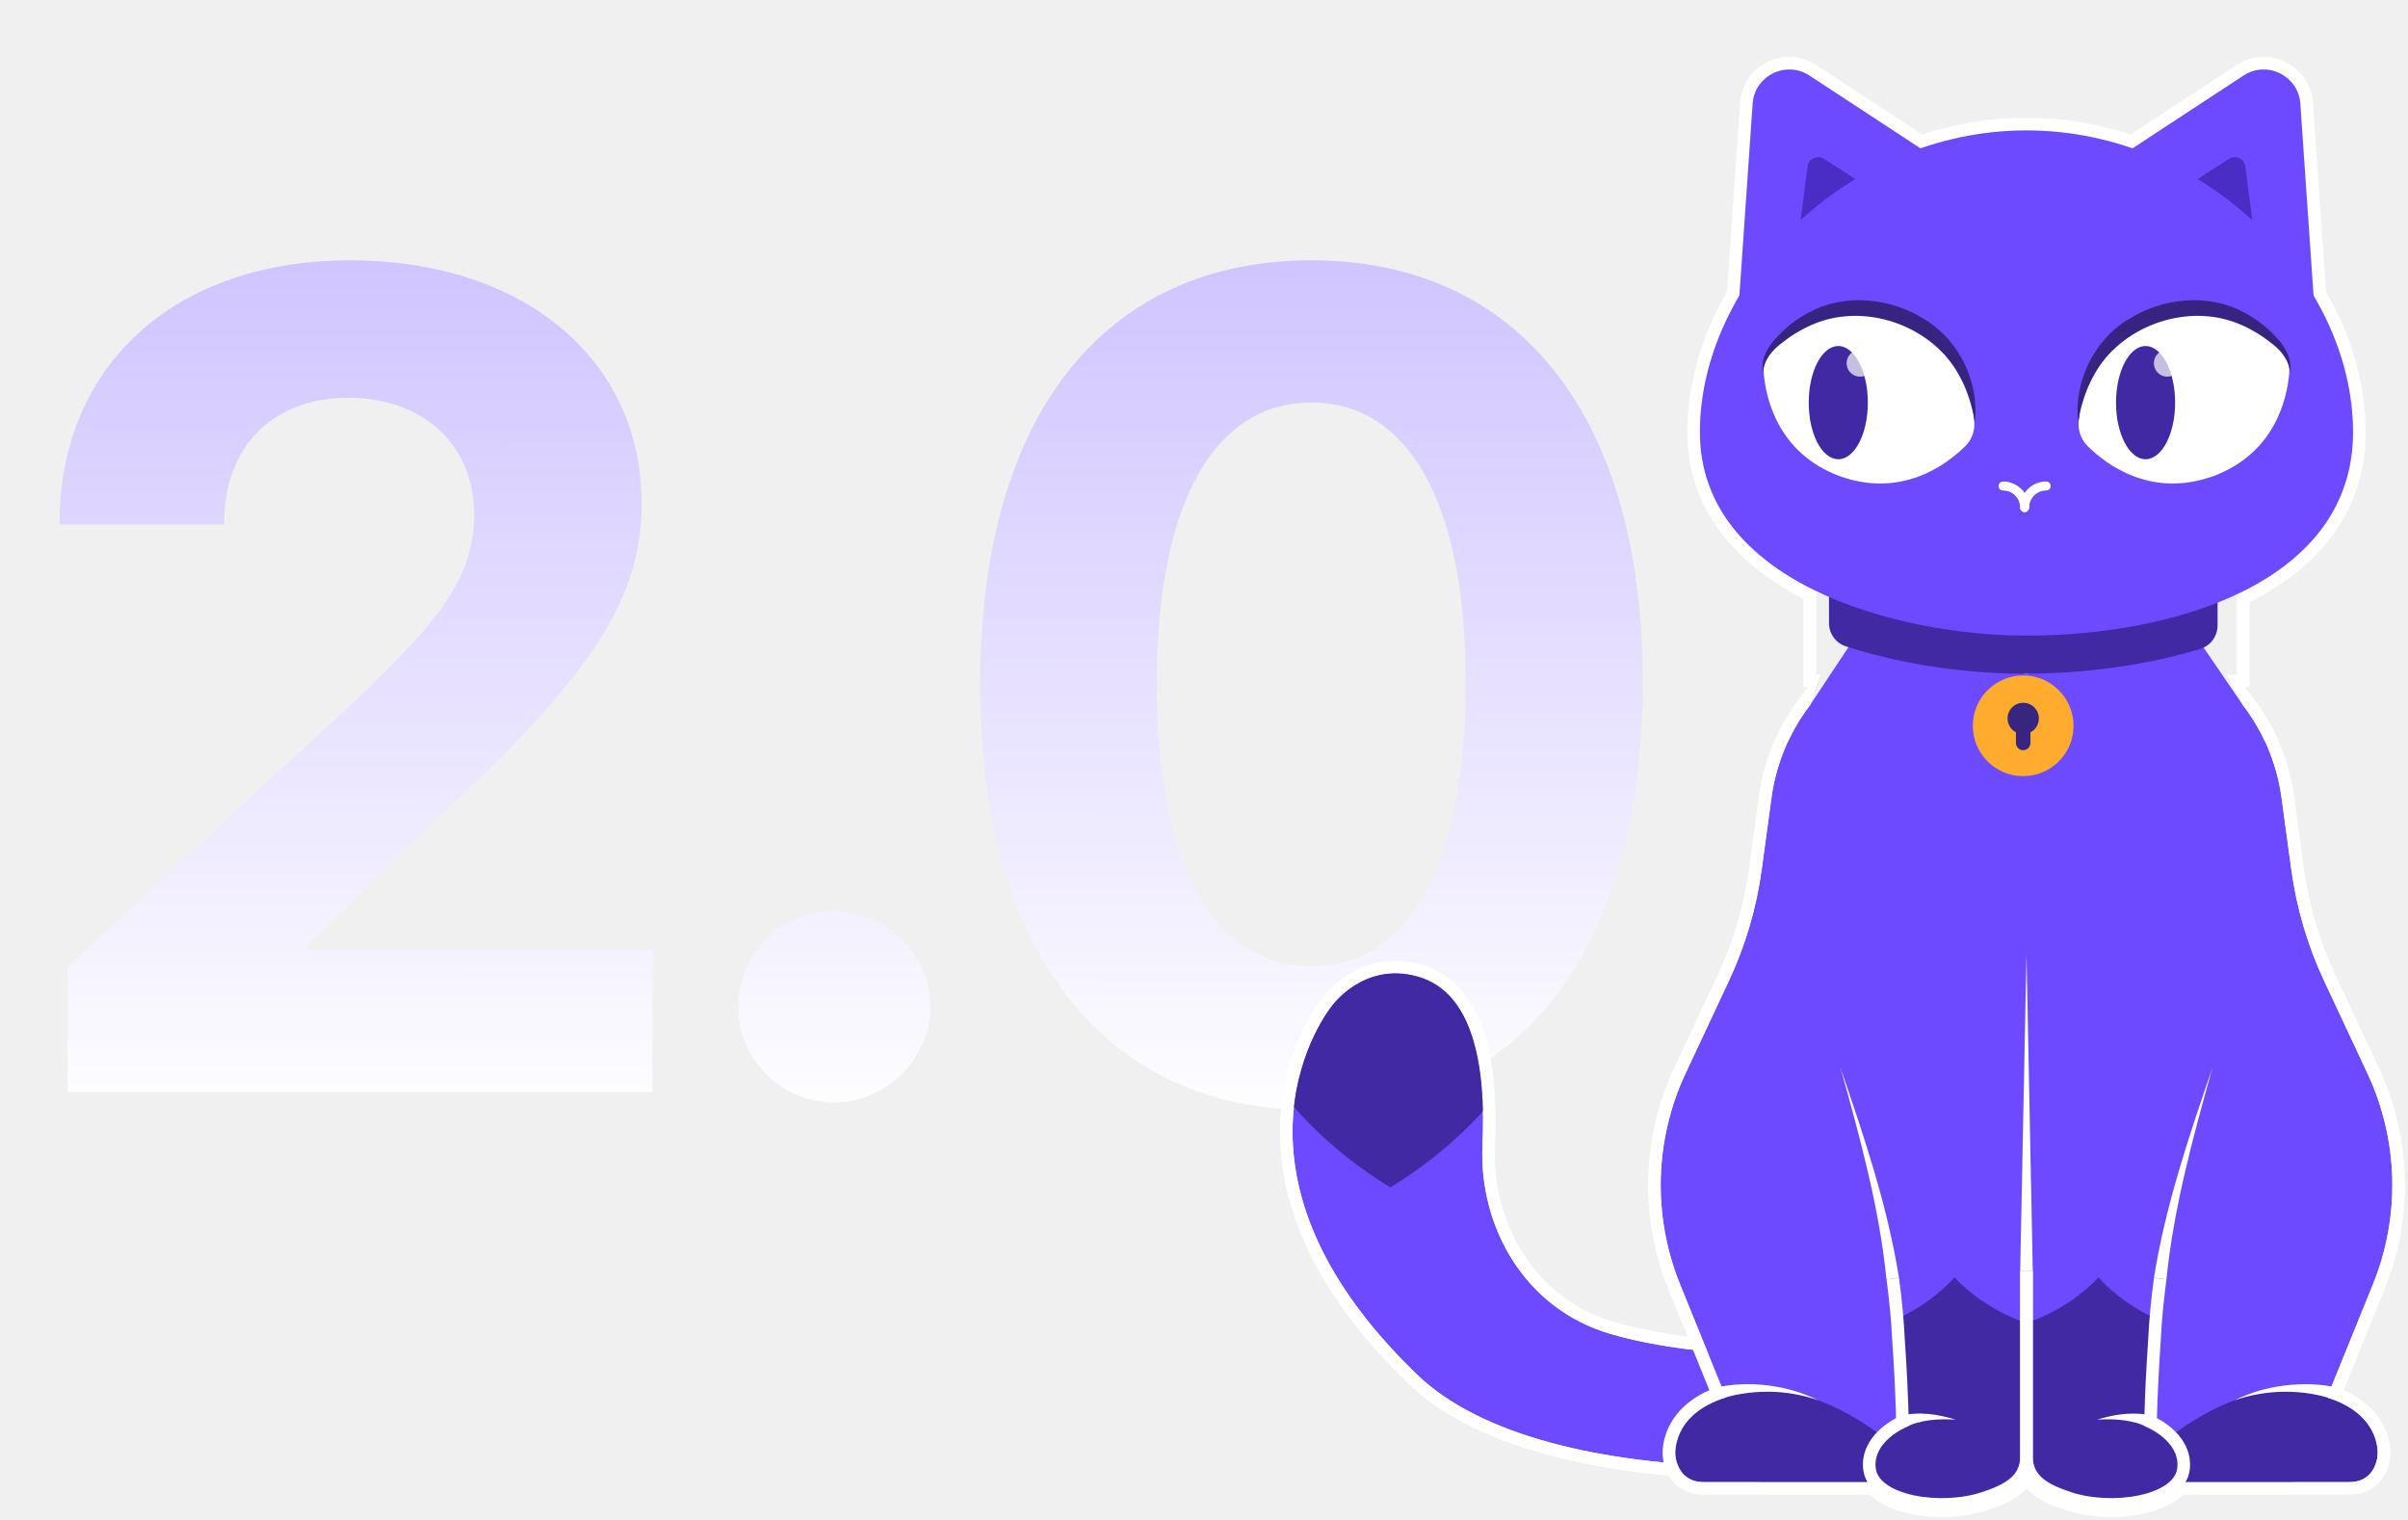
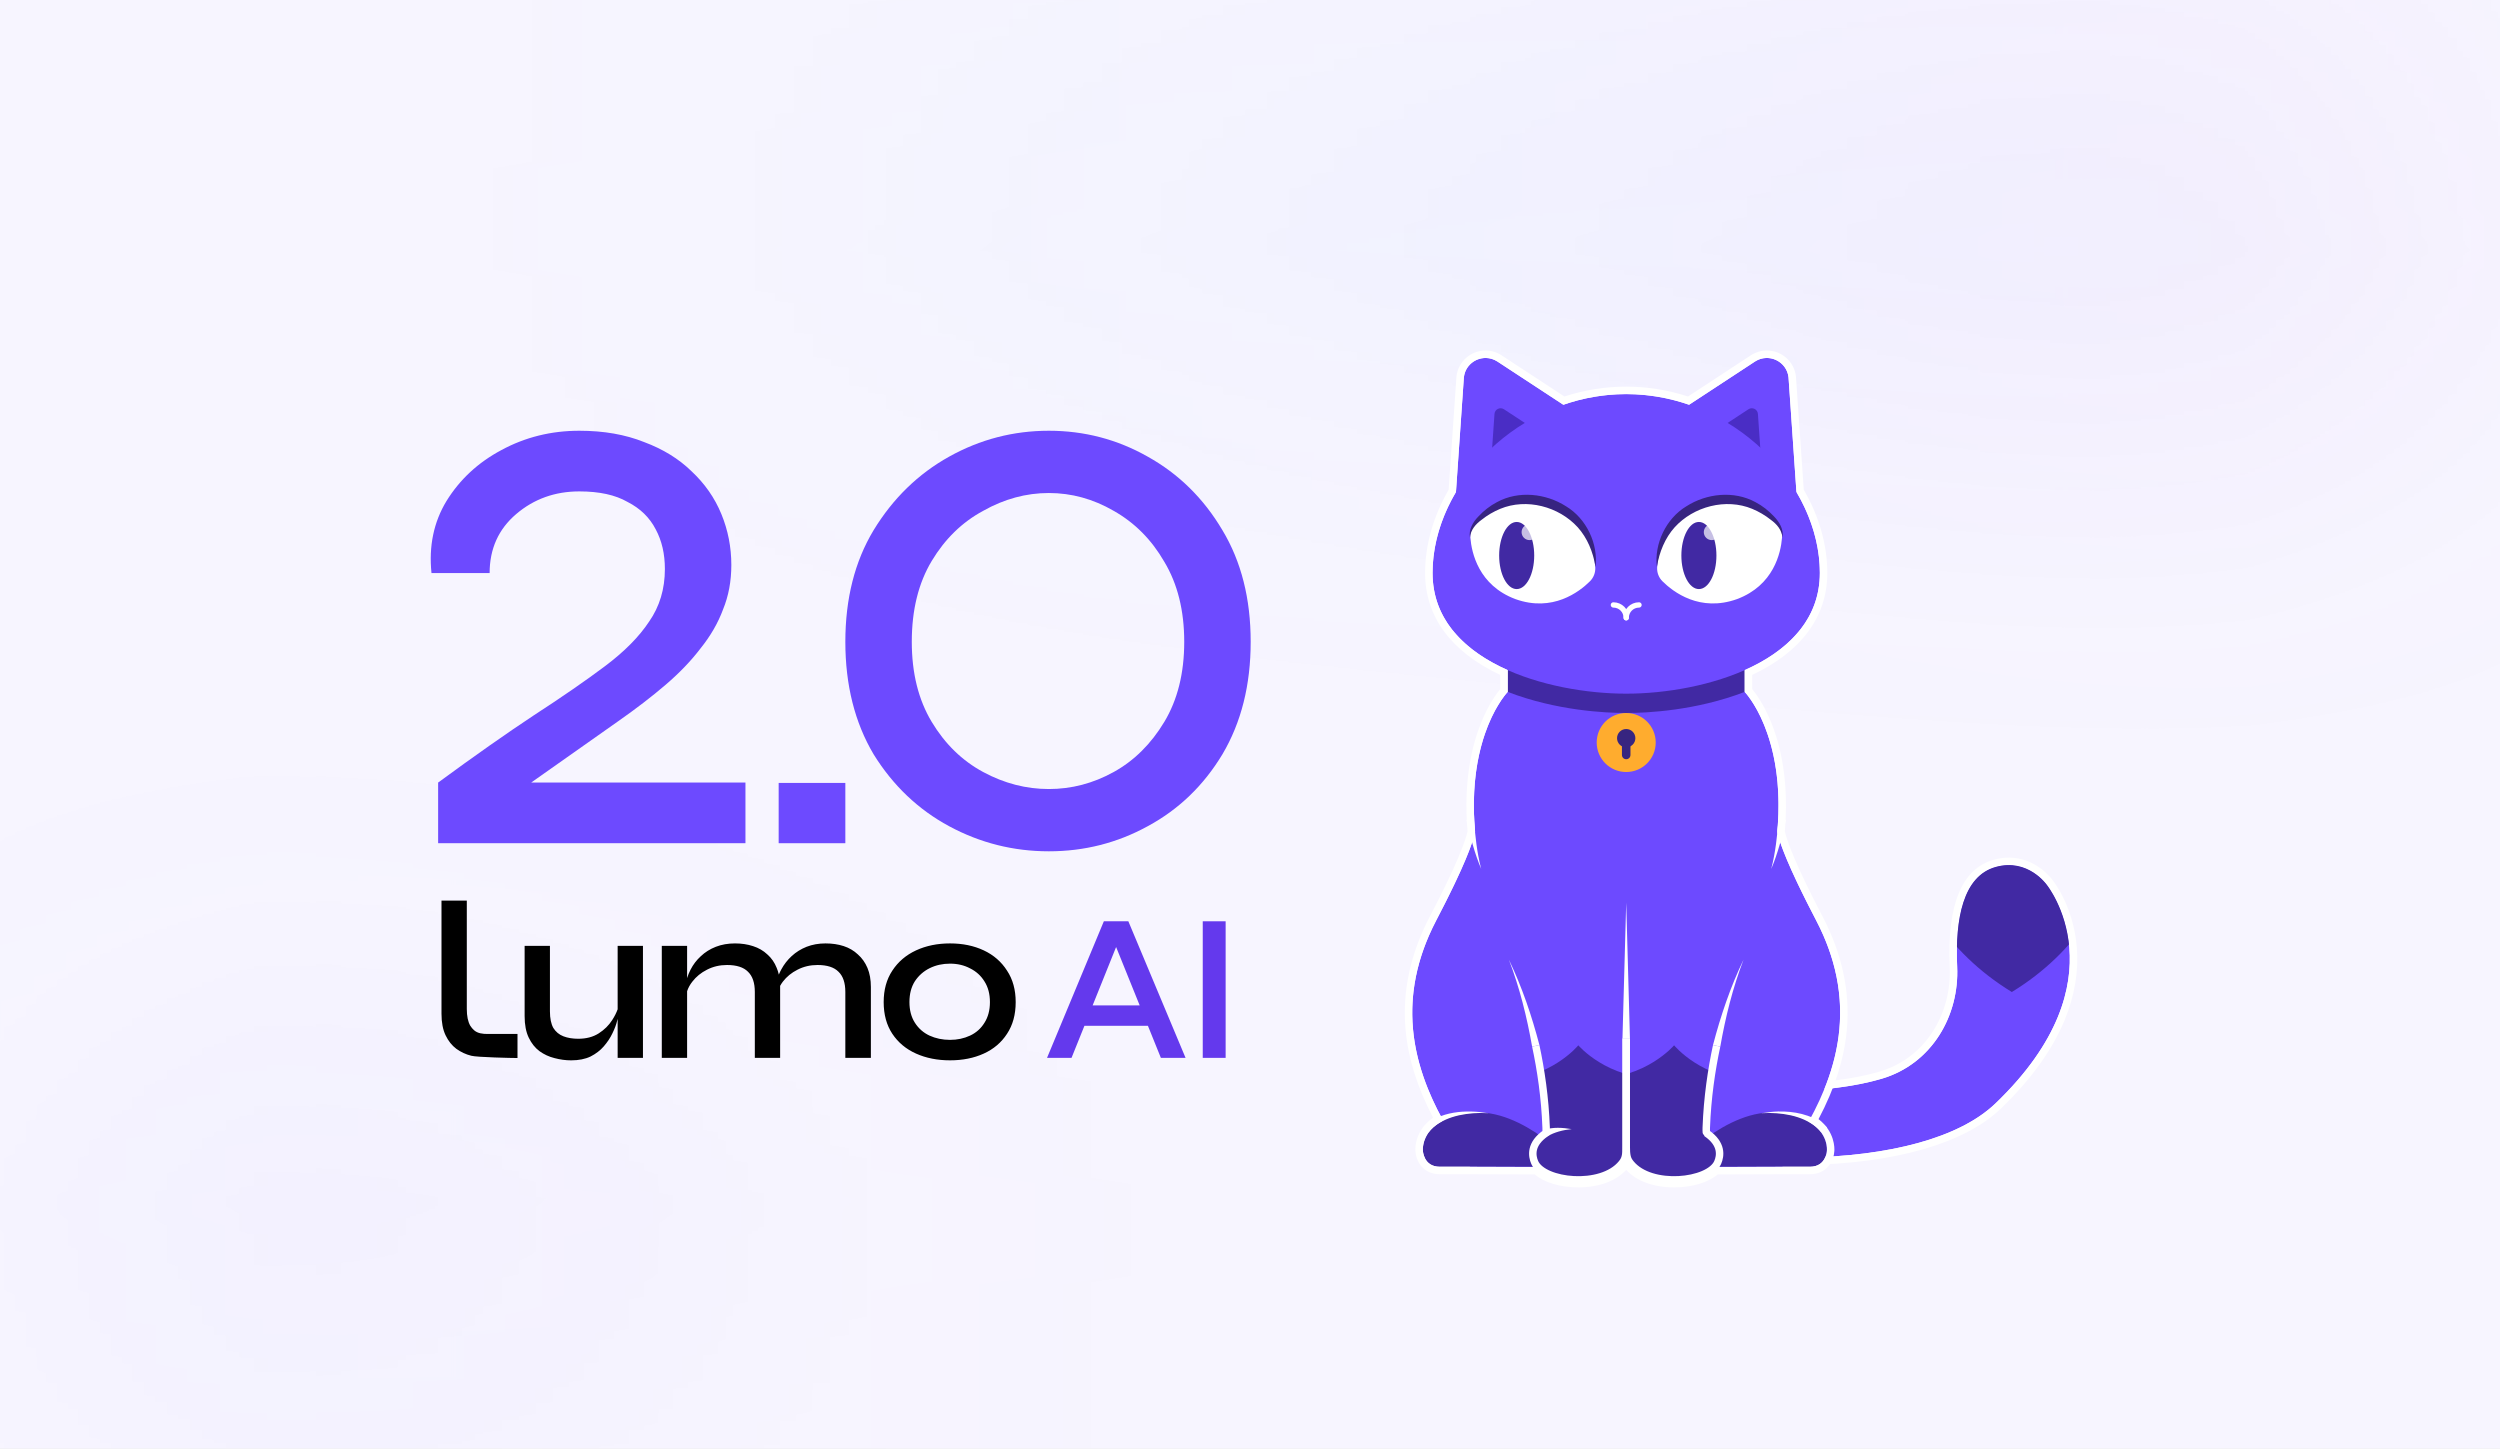
- <svg xmlns="http://www.w3.org/2000/svg" width="344" height="217" viewBox="0 0 344 217" fill="none">
-   <path d="M9.648 156V138.144L51.37 99.512C62.016 89.268 67.739 82.858 67.739 73.529C67.739 63.227 60.07 56.817 49.768 56.817C39.066 56.817 31.969 63.685 32.026 74.902H8.504C8.446 51.895 25.33 37.187 49.94 37.187C75.064 37.187 91.662 51.552 91.662 71.869C91.662 85.204 85.194 96.193 61.1 118.17L43.987 134.939V135.74H93.207V156H9.648ZM119.196 157.488C111.642 157.488 105.404 151.364 105.461 143.752C105.404 136.255 111.642 130.131 119.196 130.131C126.522 130.131 132.875 136.255 132.932 143.752C132.875 151.364 126.522 157.488 119.196 157.488ZM187.352 158.575C157.82 158.518 139.906 136.026 140.021 97.509C140.078 59.106 157.934 37.187 187.352 37.187C216.712 37.187 234.74 59.164 234.682 97.509C234.625 136.141 216.826 158.575 187.352 158.575ZM187.352 138.029C200.744 138.029 209.443 124.522 209.386 97.509C209.386 70.896 200.687 57.504 187.352 57.504C173.959 57.504 165.317 70.896 165.26 97.509C165.203 124.522 173.902 138.029 187.352 138.029Z" fill="url(#paint0_linear_394_624)" />
-   <path d="M292.418 209.517C292.418 209.517 269.623 209.846 248.755 209.517C228.411 209.194 211.349 204.919 202.518 196.432C171.601 166.733 190.193 143.804 190.193 143.804C190.193 143.804 194.699 137.305 202.518 139.499C210.337 141.693 212.31 151.911 211.786 163.563C211.257 175.215 217.776 186.923 230.014 190.529C243.715 194.567 262.513 193.53 262.513 193.53L293.908 198.395L292.418 209.512V209.517Z" fill="#6D4AFF" />
-   <path d="M199.338 139.052C200.325 139.052 201.388 139.186 202.518 139.504C210.337 141.698 212.31 151.916 211.786 163.568C211.262 175.22 217.776 186.928 230.014 190.534C239.056 193.201 250.317 193.653 256.929 193.653C260.34 193.653 262.513 193.535 262.513 193.535L293.908 198.4L292.418 209.517C292.418 209.517 282.287 209.666 269.351 209.666C262.883 209.666 255.711 209.63 248.755 209.517C228.411 209.194 211.349 204.919 202.518 196.432C171.601 166.733 190.193 143.804 190.193 143.804C190.193 143.804 193.492 139.047 199.338 139.047M199.338 137.254C192.921 137.254 189.207 142.099 188.755 142.725C188.252 143.362 183.756 149.306 182.965 158.836C182.487 164.606 183.469 170.503 185.883 176.365C188.858 183.594 194.036 190.781 201.27 197.732C210.029 206.147 226.885 210.971 248.724 211.32C254.889 211.418 261.83 211.469 269.346 211.469C282.149 211.469 292.336 211.326 292.439 211.32L293.99 211.3L294.196 209.764L295.686 198.646L295.917 196.9L294.175 196.627L262.78 191.762L262.596 191.731L262.405 191.742C262.405 191.742 260.232 191.86 256.919 191.86C250.913 191.86 239.503 191.464 230.512 188.813C225.128 187.226 220.669 183.866 217.617 179.104C214.761 174.639 213.322 169.152 213.574 163.655C214.252 148.644 210.692 139.936 202.996 137.778C201.768 137.434 200.535 137.259 199.333 137.259L199.338 137.254Z" fill="white" />
-   <mask id="mask0_394_624" style="mask-type:luminance" maskUnits="userSpaceOnUse" x="184" y="139" width="110" height="71">
-     <path d="M292.42 209.517C292.42 209.517 269.625 209.846 248.757 209.517C228.413 209.194 211.351 204.919 202.52 196.432C171.603 166.733 190.195 143.804 190.195 143.804C190.195 143.804 194.701 137.305 202.52 139.499C210.339 141.693 212.312 151.911 211.788 163.563C211.259 175.215 217.778 186.923 230.016 190.529C243.717 194.567 262.515 193.53 262.515 193.53L293.91 198.395L292.42 209.512V209.517Z" fill="white" />
-   </mask>
-   <g mask="url(#mask0_394_624)">
-     <path d="M227.83 113.067C208.956 113.067 198.619 100.645 198.619 100.645C198.619 100.645 188.282 113.067 169.407 113.067C169.407 113.067 166.263 149.851 198.619 169.625C230.98 149.851 227.83 113.067 227.83 113.067Z" fill="#4129A3" />
+ <svg xmlns="http://www.w3.org/2000/svg" width="592" height="343" viewBox="0 0 592 343" fill="none">
+   <g clip-path="url(#clip0_1881_28831)">
+     <rect width="592" height="343" fill="#F7F5FF" />
+     <g opacity="0.3" filter="url(#filter0_f_1881_28831)">
+       <rect x="-229.224" y="271.886" width="579.897" height="176" rx="88" transform="rotate(8.75649 -229.224 271.886)" fill="url(#paint0_linear_1881_28831)" />
+       <rect x="-229.224" y="271.886" width="579.897" height="176" rx="88" transform="rotate(8.75649 -229.224 271.886)" fill="url(#paint1_linear_1881_28831)" />
+     </g>
+     <g opacity="0.3" filter="url(#filter1_f_1881_28831)">
+       <rect x="136.942" y="-170.554" width="579.897" height="176" rx="88" transform="rotate(4.55722 136.942 -170.554)" fill="url(#paint2_linear_1881_28831)" />
+       <rect x="136.942" y="-170.554" width="579.897" height="176" rx="88" transform="rotate(4.55722 136.942 -170.554)" fill="url(#paint3_linear_1881_28831)" />
+     </g>
+     <path d="M130.224 239.483C130.224 241.151 130.494 242.465 131.034 243.423C131.61 244.346 132.402 245.002 133.41 245.393C134.417 245.783 135.587 245.978 136.918 245.979C138.826 245.979 140.446 245.553 141.778 244.701C143.11 243.849 144.172 242.802 144.963 241.56C145.532 240.682 145.962 239.828 146.259 239V223.989H152.252V250.504H146.259V241.258C146.225 241.388 146.189 241.525 146.151 241.666C145.935 242.589 145.557 243.601 145.017 244.701C144.513 245.766 143.829 246.795 142.965 247.789C142.138 248.747 141.094 249.546 139.834 250.185C138.575 250.788 137.044 251.09 135.245 251.09C133.949 251.09 132.635 250.913 131.303 250.558C130.008 250.238 128.82 249.688 127.74 248.907C126.696 248.126 125.851 247.061 125.203 245.712C124.555 244.363 124.231 242.66 124.231 240.602V223.989H130.224V239.483ZM224.965 223.4C227.953 223.4 230.617 223.951 232.957 225.051C235.296 226.151 237.132 227.749 238.463 229.843C239.831 231.901 240.515 234.386 240.515 237.297C240.515 240.243 239.831 242.745 238.463 244.804C237.132 246.862 235.296 248.425 232.957 249.489C230.617 250.554 227.953 251.087 224.965 251.087C221.978 251.087 219.296 250.554 216.92 249.489C214.545 248.425 212.673 246.862 211.305 244.804C209.938 242.745 209.254 240.243 209.254 237.297C209.254 234.386 209.938 231.901 211.305 229.843C212.673 227.749 214.545 226.151 216.92 225.051C219.296 223.951 221.978 223.4 224.965 223.4ZM110.539 238.933C110.539 240.601 110.808 241.915 111.348 242.873C111.61 243.292 111.916 243.656 112.266 243.965C113.112 244.711 114.306 244.843 115.441 244.843H122.543V250.539C121.248 250.539 112.951 250.362 111.619 250.007C110.323 249.687 109.135 249.137 108.055 248.356C107.011 247.576 106.165 246.511 105.517 245.162C104.869 243.813 104.545 242.109 104.545 240.051V213.269H110.539V238.933ZM195.479 223.4C197.062 223.4 198.503 223.614 199.798 224.04C201.094 224.466 202.21 225.123 203.146 226.01C204.118 226.862 204.874 227.926 205.414 229.204C205.954 230.482 206.224 231.991 206.224 233.729V250.501H200.176V234.901C200.176 232.737 199.637 231.139 198.557 230.109C197.514 229.045 195.857 228.512 193.589 228.512C191.862 228.512 190.278 228.885 188.838 229.63C187.435 230.34 186.283 231.281 185.383 232.452C185.136 232.778 184.917 233.113 184.729 233.459C184.73 233.548 184.735 233.639 184.735 233.729V250.501H178.742V234.901C178.742 232.737 178.202 231.139 177.123 230.109C176.079 229.045 174.422 228.512 172.155 228.512C170.427 228.512 168.843 228.885 167.404 229.63C166 230.34 164.848 231.281 163.948 232.452C163.387 233.159 162.974 233.915 162.707 234.719V250.501H156.713V223.986H162.707V231.621C162.912 230.936 163.181 230.272 163.516 229.63C164.128 228.423 164.938 227.358 165.946 226.436C166.954 225.477 168.142 224.732 169.509 224.199C170.877 223.667 172.389 223.4 174.044 223.4C175.592 223.4 177.014 223.614 178.31 224.04C179.642 224.466 180.775 225.123 181.711 226.01C182.683 226.862 183.421 227.926 183.925 229.204C184.134 229.697 184.3 230.225 184.428 230.787C184.594 230.378 184.786 229.974 185.005 229.577C185.653 228.37 186.481 227.305 187.489 226.382C188.496 225.459 189.666 224.732 190.998 224.199C192.365 223.667 193.859 223.4 195.479 223.4ZM224.965 228.192C223.202 228.192 221.6 228.548 220.161 229.258C218.721 229.968 217.551 230.997 216.651 232.346C215.787 233.694 215.355 235.345 215.355 237.297C215.355 239.213 215.787 240.847 216.651 242.195C217.515 243.544 218.667 244.555 220.106 245.229C221.582 245.904 223.202 246.241 224.965 246.241C226.693 246.241 228.278 245.904 229.717 245.229C231.157 244.555 232.291 243.544 233.119 242.195C233.982 240.847 234.415 239.213 234.415 237.297C234.415 235.38 233.983 233.747 233.119 232.398C232.291 231.05 231.157 230.02 229.717 229.311C228.313 228.565 226.729 228.192 224.965 228.192Z" fill="black" />
+     <path d="M255.069 242.916V238.075H273.421V242.916H255.069ZM247.937 250.503L261.392 218.161H267.192L280.742 250.503H274.894L263.104 221.305H265.481L253.738 250.503H247.937Z" fill="#6439ED" />
+     <path d="M284.81 218.161H290.23V250.503H284.81V218.161Z" fill="#6439ED" />
+     <path d="M146.431 170.756L120.074 189.333L118.698 185.311H176.524V199.675H103.749V185.311C112.272 179.055 119.812 173.756 126.368 169.415C133.056 165.074 138.694 161.18 143.284 157.732C147.873 154.285 151.348 150.774 153.708 147.199C156.2 143.624 157.445 139.474 157.445 134.75C157.445 131.175 156.724 128.047 155.282 125.365C153.839 122.556 151.61 120.386 148.594 118.854C145.709 117.194 141.907 116.364 137.186 116.364C131.417 116.364 126.434 118.151 122.238 121.727C118.042 125.302 115.944 129.962 115.944 135.707H102.176C101.52 129.323 102.7 123.642 105.716 118.662C108.863 113.555 113.19 109.533 118.698 106.596C124.336 103.532 130.499 102 137.186 102C142.956 102 148.07 102.894 152.528 104.681C156.986 106.341 160.723 108.639 163.739 111.576C166.886 114.513 169.247 117.896 170.82 121.727C172.394 125.557 173.18 129.579 173.18 133.792C173.18 137.623 172.525 141.134 171.214 144.326C170.033 147.518 168.263 150.582 165.903 153.519C163.674 156.455 160.92 159.328 157.642 162.137C154.364 164.946 150.627 167.819 146.431 170.756Z" fill="#6D4AFF" />
+     <path d="M200.177 185.396V199.673H184.388V185.396H200.177Z" fill="#6D4AFF" />
+     <path d="M248.366 201.59C239.974 201.59 232.106 199.611 224.763 195.653C217.42 191.695 211.454 186.013 206.865 178.608C202.406 171.075 200.177 162.201 200.177 151.987C200.177 141.772 202.406 132.962 206.865 125.557C211.454 118.024 217.42 112.214 224.763 108.129C232.106 104.043 239.974 102 248.366 102C256.758 102 264.56 104.043 271.772 108.129C279.115 112.214 285.016 118.024 289.474 125.557C293.932 132.962 296.162 141.772 296.162 151.987C296.162 162.201 293.932 171.075 289.474 178.608C285.016 186.013 279.115 191.695 271.772 195.653C264.56 199.611 256.758 201.59 248.366 201.59ZM248.366 186.843C253.742 186.843 258.856 185.503 263.708 182.821C268.56 180.14 272.559 176.182 275.706 170.947C278.853 165.712 280.426 159.392 280.426 151.987C280.426 144.581 278.853 138.261 275.706 133.026C272.69 127.791 268.691 123.769 263.708 120.96C258.856 118.151 253.742 116.747 248.366 116.747C242.99 116.747 237.81 118.151 232.828 120.96C227.845 123.642 223.78 127.6 220.633 132.835C217.486 138.07 215.912 144.454 215.912 151.987C215.912 159.392 217.486 165.712 220.633 170.947C223.78 176.182 227.845 180.14 232.828 182.821C237.81 185.503 242.99 186.843 248.366 186.843Z" fill="#6D4AFF" />
+     <path d="M401.875 166.337H367.048V276.366H401.875V166.337Z" fill="#6D4AFF" />
+     <path d="M384.207 274.119C384.207 274.119 406.611 274.442 427.122 274.119C447.118 273.801 463.888 269.599 472.568 261.258C502.956 232.066 484.682 209.531 484.682 209.531C484.682 209.531 480.253 203.143 472.568 205.299C464.882 207.455 462.943 217.499 463.459 228.951C463.979 240.403 457.571 251.911 445.543 255.456C432.076 259.425 413.6 258.405 413.6 258.405L382.742 263.187L384.207 274.114V274.119Z" fill="#6D4AFF" />
+     <path d="M475.693 204.854C481.44 204.854 484.682 209.53 484.682 209.53C484.682 209.53 502.956 232.061 472.568 261.257C463.883 269.599 447.118 273.8 427.122 274.118C420.285 274.225 413.236 274.265 406.879 274.265C394.164 274.265 384.207 274.118 384.207 274.118L382.742 263.191L413.6 258.409C413.6 258.409 415.736 258.526 419.089 258.526C425.587 258.526 436.656 258.081 445.543 255.461C457.571 251.916 463.974 240.408 463.459 228.956C462.943 217.503 464.882 207.46 472.568 205.304C473.679 204.991 474.719 204.859 475.693 204.859M475.693 203.087C474.512 203.087 473.3 203.259 472.093 203.597C464.529 205.723 461.03 214.277 461.696 229.031C461.939 234.434 460.53 239.827 457.722 244.215C454.728 248.896 450.345 252.199 445.048 253.759C436.211 256.364 424.996 256.753 419.094 256.753C415.837 256.753 413.721 256.637 413.701 256.637L413.514 256.627L413.332 256.657L382.475 261.439L380.763 261.707L380.995 263.424L382.459 274.351L382.661 275.861L384.186 275.881C384.287 275.881 394.301 276.027 406.884 276.027C414.276 276.027 421.093 275.977 427.153 275.881C448.623 275.542 465.185 270.796 473.795 262.525C480.905 255.693 485.994 248.629 488.918 241.524C491.291 235.762 492.256 229.966 491.786 224.295C491.009 214.928 486.59 209.086 486.095 208.46C485.651 207.849 482 203.087 475.693 203.082V203.087Z" fill="white" />
+     <mask id="mask0_1881_28831" style="mask-type:luminance" maskUnits="userSpaceOnUse" x="382" y="204" width="109" height="71">
+       <path d="M384.207 274.119C384.207 274.119 406.611 274.442 427.122 274.119C447.118 273.801 463.888 269.599 472.568 261.258C502.956 232.066 484.682 209.531 484.682 209.531C484.682 209.531 480.253 203.143 472.568 205.299C464.882 207.455 462.943 217.499 463.459 228.951C463.979 240.403 457.571 251.911 445.543 255.456C432.076 259.425 413.6 258.405 413.6 258.405L382.742 263.187L384.207 274.114V274.119Z" fill="white" />
+     </mask>
+     <g mask="url(#mask0_1881_28831)">
+       <path d="M447.689 179.319C466.241 179.319 476.4 167.109 476.4 167.109C476.4 167.109 486.56 179.319 505.112 179.319C505.112 179.319 508.202 215.474 476.4 234.909C444.594 215.474 447.689 179.319 447.689 179.319Z" fill="#4129A3" />
+     </g>
+     <path d="M349.421 195.438C349.421 195.438 350.637 197.816 340.134 217.883C329.046 239.065 335.979 256.759 345.038 270.892L348.123 276.29L372.163 276.371L371.507 221.634L349.421 195.443V195.438Z" fill="#6D4AFF" />
+     <path d="M420.75 195.438C420.75 195.438 419.533 197.816 430.036 217.883C441.125 239.065 434.192 256.759 425.133 270.892L422.048 276.29L398.007 276.371L398.663 221.634L420.75 195.443V195.438Z" fill="#6D4AFF" />
+     <path d="M373.229 276.29C373.229 276.29 360.625 262.156 348.365 263.519C336.105 264.883 336.938 272.462 336.938 272.462C336.938 272.462 337.069 276.29 340.937 276.29C345.77 276.29 373.224 276.29 373.224 276.29H373.229Z" fill="#4129A3" />
+     <path d="M357.025 163.843C357.025 163.843 338.827 182.592 357.293 227.229C357.293 227.229 365.311 244.61 366.124 267.04C366.124 267.04 366.16 268.262 366.059 268.327C362.302 270.892 362.746 273.725 363.423 275.28C365.468 279.956 379.213 281.461 384.03 275.543C384.853 274.533 385.085 273.781 385.085 271.226V166.337L357.025 163.838V163.843Z" fill="#6D4AFF" />
+     <path d="M413.145 163.843C413.145 163.843 431.344 182.592 412.878 227.229C412.878 227.229 404.859 244.61 404.046 267.04C404.046 267.04 404.011 268.262 404.112 268.327C407.869 270.892 407.424 273.725 406.748 275.28C404.702 279.956 390.958 281.461 386.14 275.543C385.317 274.533 385.085 273.781 385.085 271.226C385.085 269.524 385.085 166.337 385.085 166.337L413.145 163.838V163.843Z" fill="#6D4AFF" />
+     <mask id="mask1_1881_28831" style="mask-type:luminance" maskUnits="userSpaceOnUse" x="385" y="166" width="37" height="114">
+       <path d="M413.145 166.337C413.145 166.337 431.344 182.586 412.878 227.229C412.878 227.229 404.859 244.609 404.046 267.039C404.046 267.039 404.011 268.261 404.112 268.327C407.869 270.892 407.424 273.725 406.748 275.28C404.702 279.956 390.958 281.461 386.14 275.543C385.317 274.533 385.085 273.78 385.085 271.225C385.085 269.524 385.085 168.801 385.085 168.801L413.145 166.342V166.337Z" fill="white" />
+     </mask>
+     <g mask="url(#mask1_1881_28831)">
+       <path d="M377.435 255.39C389.655 255.507 396.426 247.528 396.426 247.528C396.426 247.528 403.041 255.633 415.261 255.749C415.261 255.749 417.069 279.583 395.997 292.186C375.173 279.184 377.435 255.39 377.435 255.39Z" fill="#4129A3" />
+     </g>
+     <path d="M412.878 227.229C410.318 233.879 408.596 240.832 407.364 247.841L405.637 247.472C407.459 240.534 409.762 233.692 412.878 227.229Z" fill="white" />
+     <path d="M422.921 194.165C422.002 198.103 421.012 202.037 419.427 205.758C420.442 201.89 420.841 197.881 421.174 193.912L422.921 194.165Z" fill="white" />
+     <path d="M396.315 276.29C396.315 276.29 408.919 262.156 421.179 263.519C433.439 264.883 432.606 272.462 432.606 272.462C432.606 272.462 432.475 276.29 428.607 276.29H396.32H396.315Z" fill="#4129A3" />
+     <mask id="mask2_1881_28831" style="mask-type:luminance" maskUnits="userSpaceOnUse" x="349" y="163" width="37" height="117">
+       <path d="M357.025 163.843C357.025 163.843 338.827 182.592 357.293 227.229C357.293 227.229 365.311 244.61 366.124 267.039C366.124 267.039 366.16 268.261 366.059 268.327C362.302 270.892 362.746 273.725 363.423 275.28C365.468 279.956 379.213 281.461 384.03 275.543C384.853 274.533 385.085 273.781 385.085 271.226V168.801L357.025 163.843Z" fill="white" />
+     </mask>
+     <g mask="url(#mask2_1881_28831)">
+       <path d="M392.735 255.39C380.515 255.507 373.744 247.528 373.744 247.528C373.744 247.528 367.129 255.633 354.909 255.749C354.909 255.749 353.102 279.583 374.173 292.186C394.997 279.184 392.735 255.39 392.735 255.39Z" fill="#4129A3" />
+     </g>
+     <path d="M363.67 247.654C364.887 253.35 365.867 259.939 366.124 267.034C366.124 267.034 366.16 268.256 366.059 268.321C362.302 270.886 362.746 273.719 363.423 275.274C365.468 279.95 379.213 281.455 384.03 275.537C384.853 274.527 385.085 273.775 385.085 271.22V245.896" stroke="white" stroke-width="1.767" stroke-miterlimit="10" />
+     <path d="M406.5 247.654C405.283 253.35 404.304 259.939 404.046 267.034C404.046 267.034 404.011 268.256 404.112 268.321C407.869 270.886 407.424 273.719 406.748 275.274C404.702 279.95 390.958 281.455 386.14 275.537C385.317 274.527 385.085 273.775 385.085 271.22C385.085 269.518 385.085 245.896 385.085 245.896" stroke="white" stroke-width="1.767" stroke-miterlimit="10" />
+     <path d="M357.293 227.229C360.413 233.692 362.716 240.534 364.534 247.472L362.807 247.841C361.575 240.832 359.853 233.879 357.293 227.229Z" fill="white" />
+     <path d="M384.201 245.897L385.085 213.731L385.969 245.897H384.201Z" fill="white" />
+     <path d="M336.872 267.024C340.922 263.035 347.189 262.732 352.501 263.61L350.501 263.55C346.133 263.626 341.215 264.63 338.271 268.104L336.872 267.024Z" fill="white" />
+     <path d="M365.64 267.55C367.765 266.853 370.007 267.014 372.169 267.373C371.133 267.479 370.108 267.656 369.119 267.943C368.215 268.216 367.235 268.565 366.483 269.1L365.64 267.545V267.55Z" fill="white" />
+     <path d="M431.268 268.105C428.324 264.631 423.411 263.626 419.038 263.55L417.038 263.611C418.23 263.434 419.851 263.222 421.038 263.202C424.8 263.111 428.773 263.868 431.808 266.236C432.121 266.494 432.369 266.696 432.662 267.024L431.263 268.105H431.268Z" fill="white" />
+     <path d="M349.001 193.912C349.33 197.876 349.729 201.89 350.749 205.758C349.163 202.042 348.173 198.103 347.254 194.165L349.001 193.912Z" fill="white" />
+     <path d="M385.085 182.814C388.945 182.814 392.074 179.685 392.074 175.825C392.074 171.966 388.945 168.837 385.085 168.837C381.225 168.837 378.097 171.966 378.097 175.825C378.097 179.685 381.225 182.814 385.085 182.814Z" fill="#FFAC2E" />
+     <path d="M385.085 176.971C386.284 176.971 387.256 175.999 387.256 174.8C387.256 173.601 386.284 172.629 385.085 172.629C383.886 172.629 382.914 173.601 382.914 174.8C382.914 175.999 383.886 176.971 385.085 176.971Z" fill="#372580" />
+     <path d="M385.085 178.779V175.376" stroke="#372580" stroke-width="2.02" stroke-miterlimit="10" stroke-linecap="round" />
+     <path d="M344.755 116.741L370.517 96.058L354.571 85.601C351.354 83.525 347.072 85.555 346.648 89.358L344.76 116.741H344.755Z" fill="#6D4AFF" />
+     <path d="M425.416 116.741L399.653 96.058L415.599 85.601C418.816 83.525 423.098 85.555 423.522 89.358L425.41 116.741H425.416Z" fill="#6D4AFF" />
+     <path d="M414.034 96.912L408.197 100.739L416.867 106.566L416.276 98.023C416.2 96.917 414.963 96.306 414.034 96.912Z" fill="#4A2DC5" />
+     <path d="M356.136 96.912L361.974 100.739L353.304 106.566L353.894 98.023C353.97 96.917 355.207 96.306 356.136 96.912Z" fill="#4A2DC5" />
+     <path d="M357.025 149.734V163.843C368.614 168.301 380.222 168.837 385.085 168.837C389.948 168.837 401.562 168.301 413.145 163.843V149.734H357.02H357.025Z" fill="#4129A3" />
+     <path d="M385.085 93.326C359.762 93.326 339.231 114.62 339.231 135.686C339.231 156.753 366.75 164.262 385.085 164.262C403.42 164.262 430.94 156.753 430.94 135.686C430.94 114.62 410.408 93.326 385.085 93.326Z" fill="#6D4AFF" />
+     <path d="M382.055 143.251C383.732 143.251 385.085 144.609 385.085 146.281" stroke="white" stroke-width="1.262" stroke-miterlimit="10" stroke-linecap="round" />
+     <path d="M388.115 143.251C386.438 143.251 385.085 144.609 385.085 146.281" stroke="white" stroke-width="1.262" stroke-miterlimit="10" stroke-linecap="round" />
+     <path d="M367.195 119.327C358.414 116.171 352.036 121.2 349.436 123.856C348.542 124.77 348.077 126.032 348.183 127.31C348.476 130.936 350.148 138.601 358.833 141.863C367.634 145.024 373.951 140.186 376.511 137.636C377.385 136.768 377.834 135.561 377.758 134.334C377.526 130.658 375.986 122.629 367.195 119.327Z" fill="white" />
+     <path d="M377.824 134.253C377.248 130.703 375.87 127.385 373.618 124.871C369.124 119.927 361.489 117.907 355.248 120.493C353.687 121.139 352.188 122.013 350.829 123.098C349.42 124.123 348.249 125.477 348.087 127.304C347.734 125.426 348.794 123.613 350.082 122.3C351.339 120.947 352.824 119.771 354.5 118.897C359.58 116.13 366.043 116.822 370.84 119.892C375.678 122.805 378.485 128.794 377.824 134.253Z" fill="#372480" />
+     <path d="M402.976 119.327C411.757 116.171 418.134 121.2 420.735 123.856C421.628 124.77 422.093 126.032 421.987 127.31C421.694 130.936 420.023 138.601 411.338 141.863C402.536 145.024 396.219 140.186 393.659 137.636C392.786 136.768 392.336 135.561 392.412 134.334C392.644 130.658 394.184 122.629 402.976 119.327Z" fill="white" />
+     <path d="M392.346 134.252C391.685 128.794 394.492 122.805 399.33 119.892C404.122 116.822 410.59 116.135 415.67 118.897C417.346 119.77 418.831 120.947 420.088 122.3C421.376 123.608 422.436 125.426 422.083 127.304C421.921 125.476 420.755 124.128 419.341 123.098C417.983 122.017 416.483 121.144 414.923 120.493C408.681 117.907 401.047 119.927 396.553 124.87C394.3 127.385 392.922 130.703 392.346 134.252Z" fill="#372480" />
+     <path d="M402.299 139.494C404.591 139.494 406.449 135.936 406.449 131.547C406.449 127.157 404.591 123.599 402.299 123.599C400.006 123.599 398.148 127.157 398.148 131.547C398.148 135.936 400.006 139.494 402.299 139.494Z" fill="#4129A3" />
+     <path opacity="0.7" d="M405.349 127.9C406.392 127.9 407.237 127.055 407.237 126.012C407.237 124.969 406.392 124.123 405.349 124.123C404.306 124.123 403.46 124.969 403.46 126.012C403.46 127.055 404.306 127.9 405.349 127.9Z" fill="white" />
+     <path d="M359.151 139.494C361.443 139.494 363.301 135.936 363.301 131.547C363.301 127.157 361.443 123.599 359.151 123.599C356.858 123.599 355 127.157 355 131.547C355 135.936 356.858 139.494 359.151 139.494Z" fill="#4129A3" />
+     <path opacity="0.7" d="M362.201 127.9C363.244 127.9 364.089 127.055 364.089 126.012C364.089 124.969 363.244 124.123 362.201 124.123C361.158 124.123 360.312 124.969 360.312 126.012C360.312 127.055 361.158 127.9 362.201 127.9Z" fill="white" />
+     <path d="M418.382 84.767C420.871 84.767 423.209 86.595 423.522 89.352L425.395 116.514C428.93 122.487 430.935 129.097 430.935 135.681C430.935 146.871 423.169 154.238 413.145 158.682V163.838C413.145 163.838 422.956 173.947 420.861 196.993C421.346 199.31 423.229 204.88 430.031 217.877C439.776 236.495 435.6 252.411 428.304 265.585C433.061 268.297 432.606 272.457 432.606 272.457C432.606 272.457 432.475 276.285 428.607 276.285H422.048L406.031 276.341C404.283 278.244 400.405 279.406 396.416 279.406C392.427 279.406 388.352 278.254 386.14 275.538C385.317 274.528 385.085 273.775 385.085 271.22C385.085 273.77 384.853 274.528 384.03 275.538C381.818 278.254 377.733 279.406 373.754 279.406C369.775 279.406 365.887 278.244 364.14 276.341L348.123 276.285H340.937C337.064 276.285 336.938 272.457 336.938 272.457C336.938 272.457 336.458 268.019 341.72 265.328C334.509 252.204 330.455 236.374 340.134 217.877C346.941 204.88 348.82 199.305 349.304 196.993C347.209 173.947 357.02 163.838 357.02 163.838V158.682C346.992 154.233 339.231 146.871 339.231 135.681C339.231 129.092 341.235 122.487 344.77 116.514L346.643 89.352C346.951 86.59 349.294 84.767 351.784 84.767C352.723 84.767 353.687 85.03 354.571 85.595L370.194 95.841C374.865 94.225 379.869 93.321 385.08 93.321C390.291 93.321 395.3 94.225 399.966 95.841L415.589 85.595C416.473 85.025 417.432 84.767 418.377 84.767M418.382 83C417.064 83 415.766 83.384 414.64 84.111L399.724 93.892C394.962 92.342 390.044 91.554 385.085 91.554C380.127 91.554 375.208 92.342 370.447 93.892L355.54 84.121C354.404 83.384 353.107 83 351.789 83C348.254 83 345.285 85.646 344.891 89.155V89.191L344.886 89.231L343.038 115.978C339.392 122.275 337.463 129.082 337.463 135.681C337.463 146.013 343.609 154.339 355.253 159.818V163.176C354.369 164.252 352.465 166.847 350.738 171.109C348.683 176.184 346.461 184.768 347.522 196.876C347.017 199.053 345.169 204.456 338.569 217.059C333.969 225.85 332.035 234.839 332.833 243.771C333.439 250.573 335.58 257.425 339.367 264.676C335.019 267.706 335.12 271.877 335.171 272.558C335.267 274.78 336.867 278.052 340.937 278.052H348.123L363.428 278.103C365.634 280.012 369.487 281.173 373.754 281.173C378.597 281.173 382.692 279.663 385.085 277.022C387.479 279.668 391.574 281.173 396.416 281.173C400.683 281.173 404.536 280.012 406.742 278.103L422.053 278.052H428.607C432.677 278.052 434.277 274.785 434.373 272.558C434.419 271.902 434.515 268.009 430.627 265.009C434.495 257.693 436.686 250.785 437.322 243.938C438.155 234.95 436.232 225.906 431.601 217.059C425.007 204.456 423.153 199.058 422.648 196.876C423.239 190.115 423.133 180.248 419.432 171.109C417.705 166.847 415.801 164.252 414.918 163.176V159.818C426.562 154.339 432.707 146.013 432.707 135.681C432.707 129.082 430.783 122.275 427.132 115.978L425.284 89.231V89.191L425.279 89.155C424.885 85.646 421.921 83 418.382 83Z" fill="white" />
  </g>
-   <path d="M251.466 211.727L239.994 183.456C236.054 173.746 236.336 162.834 240.78 153.345L246.981 140.101C249.339 135.066 250.922 129.697 251.667 124.185L253.064 113.905C253.711 109.127 255.602 104.601 258.541 100.779L264.11 92.379L289.499 96.253V211.722H251.471L251.466 211.727Z" fill="#6D4AFF" />
-   <path d="M255.394 106.013C255.394 106.013 249.26 116.041 262.946 152.579C264.647 158.687 270.375 173.833 271.228 191.567C271.454 194.809 271.69 199.181 271.782 203.111C267.904 205.022 266.676 207.791 267.112 210.093C267.97 214.608 277.29 216.011 283.357 214.023C286.815 212.892 289.496 211.464 289.496 208.068C289.496 206.337 289.496 194.613 289.496 181.564V105.453L255.394 106.013Z" fill="#6D4AFF" />
-   <path d="M327.525 211.727L338.997 183.456C342.937 173.746 342.654 162.834 338.211 153.345L332.01 140.101C329.652 135.066 328.069 129.697 327.324 124.185L325.927 113.905C325.28 109.127 323.389 104.601 320.45 100.779L314.717 92.379L289.492 96.253V211.722H327.52L327.525 211.727Z" fill="#6D4AFF" />
-   <path d="M323.604 106.013C323.604 106.013 329.738 116.041 316.052 152.579C314.352 158.687 308.624 173.833 307.771 191.567C307.545 194.809 307.308 199.181 307.216 203.111C311.095 205.022 312.322 207.791 311.886 210.093C311.028 214.608 301.709 216.011 295.641 214.023C292.184 212.892 289.502 211.464 289.502 208.068C289.502 206.337 289.502 194.613 289.502 181.564V105.453L323.604 106.013Z" fill="#6D4AFF" />
-   <path d="M276.255 211.727C276.255 211.727 263.432 197.348 250.958 198.735C238.485 200.122 239.332 207.833 239.332 207.833C239.332 207.833 239.466 211.727 243.401 211.727C248.318 211.727 276.25 211.727 276.25 211.727H276.255Z" fill="#4129A3" />
-   <path d="M302.734 211.727C302.734 211.727 315.557 197.348 328.031 198.735C340.505 200.122 339.657 207.833 339.657 207.833C339.657 207.833 339.524 211.727 335.588 211.727H302.74H302.734Z" fill="#4129A3" />
-   <mask id="mask1_394_624" style="mask-type:luminance" maskUnits="userSpaceOnUse" x="254" y="105" width="36" height="110">
-     <path d="M255.394 106.013C255.394 106.013 249.26 116.041 262.946 152.579C264.647 158.687 270.375 173.833 271.228 191.567C271.454 194.809 271.69 199.181 271.782 203.111C267.904 205.022 266.676 207.791 267.112 210.093C267.97 214.608 277.29 216.011 283.357 214.023C286.815 212.892 289.496 211.464 289.496 208.068C289.496 206.337 289.496 194.613 289.496 181.564V105.453L255.394 106.013Z" fill="white" />
-   </mask>
-   <g mask="url(#mask1_394_624)">
-     <path d="M298.534 190.464C286.101 190.582 279.212 182.465 279.212 182.465C279.212 182.465 272.482 190.71 260.049 190.829C260.049 190.829 258.21 215.077 279.649 227.9C300.835 214.671 298.534 190.464 298.534 190.464Z" fill="#4129A3" />
-   </g>
-   <mask id="mask2_394_624" style="mask-type:luminance" maskUnits="userSpaceOnUse" x="289" y="105" width="36" height="110">
-     <path d="M323.6 106.013C323.6 106.013 329.735 116.041 316.048 152.579C314.348 158.687 308.62 173.833 307.767 191.567C307.541 194.809 307.304 199.181 307.212 203.111C311.091 205.022 312.319 207.791 311.882 210.093C311.024 214.608 301.705 216.011 295.637 214.023C292.18 212.892 289.498 211.464 289.498 208.068C289.498 206.337 289.498 194.613 289.498 181.564V105.453L323.6 106.013Z" fill="white" />
-   </mask>
-   <g mask="url(#mask2_394_624)">
-     <path d="M280.46 190.464C292.893 190.582 299.782 182.465 299.782 182.465C299.782 182.465 306.512 190.71 318.945 190.829C318.945 190.829 320.784 215.077 299.345 227.9C278.158 214.671 280.46 190.464 280.46 190.464Z" fill="#4129A3" />
-   </g>
-   <path d="M288.598 181.559L289.497 136.293L290.396 181.559H288.598Z" fill="white" />
-   <path d="M270.396 182.656C270.786 185.527 271.079 188.507 271.228 191.569C271.454 194.811 271.691 199.183 271.783 203.113C267.904 205.024 266.676 207.793 267.113 210.095C267.971 214.61 277.29 216.013 283.358 214.025C286.815 212.895 289.497 211.466 289.497 208.07C289.497 206.339 289.497 194.616 289.497 181.566" stroke="white" stroke-width="1.798" stroke-miterlimit="10" />
-   <path d="M262.945 152.574C266.304 162.392 269.639 172.235 271.283 182.531L269.5 182.772C268.467 172.508 265.709 162.495 262.939 152.574H262.945Z" fill="white" />
-   <path d="M308.603 182.656C308.213 185.527 307.92 188.507 307.771 191.569C307.545 194.811 307.308 199.183 307.216 203.113C311.095 205.024 312.322 207.793 311.886 210.095C311.028 214.61 301.709 216.013 295.641 214.025C292.184 212.895 289.502 211.466 289.502 208.07C289.502 206.339 289.502 194.616 289.502 181.566" stroke="white" stroke-width="1.798" stroke-miterlimit="10" />
-   <path d="M316.05 152.574C313.286 162.495 310.522 172.508 309.49 182.772L307.707 182.531C309.351 172.235 312.685 162.392 316.045 152.574H316.05Z" fill="white" />
-   <path d="M323.377 9.923C325.91 9.923 328.288 11.783 328.607 14.588L330.513 42.222C334.109 48.3 336.149 55.025 336.149 61.724C336.149 72.924 329.203 80.352 319.55 84.899V96.386H318.106L320.454 100.779C321.702 102.407 322.75 104.164 323.608 106.014C323.629 106.045 323.737 106.24 323.891 106.63C324.893 108.942 325.586 111.388 325.93 113.905L327.328 124.185C328.078 129.697 329.655 135.061 332.013 140.101L338.214 153.345C342.658 162.834 342.94 173.746 339 183.456L332.44 199.623C340.29 202.089 339.663 207.828 339.663 207.828C339.663 207.828 339.529 211.722 335.594 211.722H327.528H311.119C309.46 213.823 305.566 214.897 301.594 214.897C299.529 214.897 297.443 214.604 295.645 214.018C293.816 213.422 292.208 212.734 291.098 211.722L289.506 210.355L287.913 211.722C286.798 212.734 285.196 213.417 283.367 214.018C281.569 214.609 279.483 214.897 277.417 214.897C273.446 214.897 269.547 213.823 267.893 211.722H251.484C247.78 211.722 244.754 211.722 243.418 211.722C239.477 211.722 239.349 207.828 239.349 207.828C239.349 207.828 238.727 202.084 246.572 199.623L240.012 183.456C236.071 173.746 236.359 162.834 240.798 153.345L246.999 140.101C249.357 135.066 250.939 129.697 251.684 124.185L253.081 113.905C253.426 111.388 254.119 108.942 255.121 106.63C255.275 106.24 255.383 106.045 255.404 106.014C256.256 104.17 257.304 102.407 258.558 100.779L260.002 96.386H259.462V84.426C249.999 79.844 242.863 72.543 242.863 61.724C242.863 55.02 244.903 48.3 248.499 42.222L250.405 14.588C250.718 11.778 253.102 9.923 255.635 9.923C256.59 9.923 257.572 10.19 258.471 10.766L274.366 21.189C279.113 19.546 284.209 18.626 289.511 18.626C294.813 18.626 299.909 19.546 304.656 21.189L320.551 10.766C321.451 10.185 322.427 9.923 323.387 9.923M323.377 8.125C322.031 8.125 320.716 8.515 319.565 9.255L304.389 19.206C299.544 17.629 294.541 16.828 289.496 16.828C284.451 16.828 279.447 17.629 274.602 19.206L259.436 9.26C258.28 8.515 256.965 8.125 255.619 8.125C252.023 8.125 249.002 10.817 248.602 14.387V14.424L248.596 14.465L246.716 41.678C243.007 48.084 241.044 55.009 241.044 61.724C241.044 71.752 246.778 79.967 257.643 85.541V98.184H258.265L257.114 99.684C255.83 101.354 254.71 103.209 253.785 105.197C253.703 105.341 253.585 105.587 253.441 105.952C252.367 108.439 251.643 111.033 251.283 113.669L249.886 123.949C249.162 129.286 247.636 134.465 245.35 139.34L239.149 152.585C234.51 162.495 234.212 173.993 238.327 184.134L244.194 198.591C240.782 200.091 239.154 202.238 238.373 203.882C237.443 205.845 237.5 207.525 237.536 207.941C237.633 210.201 239.267 213.52 243.402 213.52H267.091C269.187 215.524 272.948 216.695 277.407 216.695C279.729 216.695 281.98 216.361 283.916 215.724C285.55 215.19 287.615 214.404 289.095 213.068L289.501 212.724L289.907 213.068C291.386 214.404 293.451 215.19 295.085 215.724C297.022 216.356 299.272 216.695 301.594 216.695C306.048 216.695 309.814 215.524 311.91 213.52H335.599C339.724 213.52 341.358 210.217 341.466 207.956C341.682 205.66 340.49 201.108 334.808 198.591L340.675 184.129C344.79 173.987 344.492 162.49 339.853 152.58L333.652 139.335C331.371 134.46 329.845 129.276 329.116 123.944L327.718 113.663C327.359 111.028 326.634 108.434 325.56 105.947C325.417 105.582 325.298 105.341 325.216 105.192C324.292 103.209 323.172 101.354 321.887 99.679L320.736 98.179H321.358V86.019C332.224 80.568 337.957 72.189 337.957 61.719C337.957 55.004 336 48.079 332.285 41.672L330.405 14.46V14.418L330.4 14.382C329.989 10.817 326.973 8.125 323.377 8.125Z" fill="white" />
-   <path d="M244.929 198.242C249.938 197.147 255.209 197.82 259.792 200.035C257.454 199.238 255.009 198.802 252.548 198.812C250.185 198.802 247.672 199.166 245.484 199.947L244.924 198.237L244.929 198.242Z" fill="white" />
-   <path d="M333.501 199.951C328.955 198.374 323.761 198.456 319.193 200.039C321.449 198.95 323.879 198.21 326.381 197.917C328.96 197.609 331.472 197.66 334.056 198.241L333.496 199.951H333.501Z" fill="white" />
-   <path d="M271.402 202.295C274.058 201.561 276.827 202.023 279.401 202.799C276.976 202.65 274.336 202.778 272.163 203.924L271.402 202.295Z" fill="white" />
-   <path d="M306.836 203.922C305.253 203.059 303.327 202.808 301.523 202.746C300.881 202.731 300.239 202.756 299.592 202.797C301.482 202.207 303.46 201.852 305.459 201.95C306.209 202.001 306.825 202.052 307.591 202.294L306.83 203.922H306.836Z" fill="white" />
-   <path d="M261.285 88.997C261.285 90.508 262.252 91.866 263.686 92.329C274.386 95.788 284.53 96.241 289.038 96.241C294.771 96.241 304.499 95.697 314.333 92.695C315.803 92.248 316.795 90.879 316.795 89.343V83.644H261.285V89.002V88.997Z" fill="#4129A3" />
-   <path d="M289.026 110.873C292.999 110.873 296.219 107.653 296.219 103.681C296.219 99.708 292.999 96.488 289.026 96.488C285.054 96.488 281.834 99.708 281.834 103.681C281.834 107.653 285.054 110.873 289.026 110.873Z" fill="#FFAC2E" />
-   <path d="M289.03 100.391C290.267 100.391 291.268 101.393 291.269 102.629C291.269 103.491 290.781 104.237 290.067 104.611V106.127C290.067 106.701 289.603 107.166 289.029 107.166C288.456 107.166 287.99 106.701 287.99 106.127V104.61C287.278 104.236 286.791 103.49 286.791 102.629C286.791 101.392 287.794 100.391 289.03 100.391Z" fill="#372580" />
-   <path d="M248.467 42.452L274.678 21.409L258.454 10.77C255.181 8.658 250.825 10.723 250.393 14.592L248.472 42.452H248.467Z" fill="#6D4AFF" />
-   <path d="M330.528 42.452L304.316 21.409L320.54 10.77C323.813 8.658 328.17 10.723 328.601 14.592L330.522 42.452H330.528Z" fill="#6D4AFF" />
-   <path d="M318.427 22.694L313.018 26.172L321.839 32.1L320.77 23.783C320.626 22.668 319.373 22.087 318.432 22.694H318.427Z" fill="#4A2DC5" />
-   <path d="M260.571 22.694L265.981 26.172L257.16 32.1L258.229 23.783C258.373 22.668 259.626 22.087 260.566 22.694H260.571Z" fill="#4A2DC5" />
-   <path d="M336.148 61.727C336.148 83.16 310.713 90.8 289.495 90.8C270.846 90.8 242.842 83.16 242.842 61.727C242.842 40.294 263.731 18.629 289.495 18.629C315.259 18.629 336.148 40.294 336.148 61.727Z" fill="#6D4AFF" />
-   <path d="M286.148 69.426C287.854 69.426 289.231 70.808 289.231 72.508" stroke="white" stroke-width="1.284" stroke-miterlimit="10" stroke-linecap="round" />
-   <path d="M292.317 69.426C290.611 69.426 289.234 70.808 289.234 72.508" stroke="white" stroke-width="1.284" stroke-miterlimit="10" stroke-linecap="round" />
-   <path d="M271.297 45.084C262.363 41.873 255.874 46.989 253.229 49.692C252.319 50.622 251.847 51.906 251.955 53.206C252.253 56.895 253.953 64.693 262.789 68.012C271.744 71.228 278.171 66.306 280.776 63.712C281.664 62.828 282.122 61.6 282.045 60.352C281.808 56.612 280.241 48.443 271.297 45.084Z" fill="white" />
-   <path d="M282.113 60.271C281.528 56.659 280.125 53.284 277.834 50.725C273.262 45.696 265.494 43.641 259.144 46.271C257.556 46.929 256.031 47.818 254.649 48.922C253.215 49.965 252.023 51.342 251.859 53.202C251.499 51.291 252.578 49.446 253.888 48.11C255.168 46.734 256.678 45.536 258.384 44.648C263.552 41.838 270.128 42.536 275.008 45.66C279.93 48.624 282.786 54.717 282.113 60.271Z" fill="#372480" />
-   <path d="M307.697 45.084C316.631 41.873 323.12 46.989 325.766 49.692C326.675 50.622 327.148 51.906 327.04 53.206C326.742 56.895 325.041 64.693 316.205 68.012C307.25 71.228 300.823 66.306 298.219 63.712C297.33 62.828 296.873 61.6 296.95 60.352C297.186 56.612 298.753 48.443 307.697 45.084Z" fill="white" />
-   <path d="M296.883 60.271C296.21 54.722 299.066 48.624 303.988 45.66C308.863 42.536 315.444 41.838 320.613 44.648C322.318 45.536 323.829 46.734 325.108 48.11C326.418 49.441 327.497 51.291 327.137 53.202C326.973 51.342 325.786 49.97 324.347 48.922C322.966 47.823 321.44 46.929 319.852 46.271C313.502 43.641 305.735 45.696 301.162 50.725C298.871 53.284 297.468 56.659 296.883 60.271Z" fill="#372480" />
-   <path d="M306.51 65.602C308.842 65.602 310.733 61.982 310.733 57.516C310.733 53.05 308.842 49.43 306.51 49.43C304.178 49.43 302.287 53.05 302.287 57.516C302.287 61.982 304.178 65.602 306.51 65.602Z" fill="#4129A3" />
-   <path opacity="0.7" d="M309.615 53.808C310.676 53.808 311.536 52.947 311.536 51.886C311.536 50.825 310.676 49.965 309.615 49.965C308.554 49.965 307.693 50.825 307.693 51.886C307.693 52.947 308.554 53.808 309.615 53.808Z" fill="white" />
-   <path d="M262.612 65.602C264.944 65.602 266.835 61.982 266.835 57.516C266.835 53.05 264.944 49.43 262.612 49.43C260.279 49.43 258.389 53.05 258.389 57.516C258.389 61.982 260.279 65.602 262.612 65.602Z" fill="#4129A3" />
-   <path opacity="0.7" d="M265.72 53.808C266.781 53.808 267.642 52.947 267.642 51.886C267.642 50.825 266.781 49.965 265.72 49.965C264.659 49.965 263.799 50.825 263.799 51.886C263.799 52.947 264.659 53.808 265.72 53.808Z" fill="white" />
  <defs>
-     <linearGradient id="paint0_linear_394_624" x1="121.5" y1="-104.917" x2="121.332" y2="156.025" gradientUnits="userSpaceOnUse">
-       <stop stop-color="#9A82FF" />
-       <stop offset="1" stop-color="#FDFCFF" />
+     <filter id="filter0_f_1881_28831" x="-379.219" y="148.684" width="846.335" height="508.634" filterUnits="userSpaceOnUse" color-interpolation-filters="sRGB">
+       <feFlood flood-opacity="0" result="BackgroundImageFix" />
+       <feBlend mode="normal" in="SourceGraphic" in2="BackgroundImageFix" result="shape" />
+       <feGaussianBlur stdDeviation="67.78" result="effect1_foregroundBlur_1881_28831" />
+     </filter>
+     <filter id="filter1_f_1881_28831" x="-5.893" y="-299.405" width="849.75" height="479.222" filterUnits="userSpaceOnUse" color-interpolation-filters="sRGB">
+       <feFlood flood-opacity="0" result="BackgroundImageFix" />
+       <feBlend mode="normal" in="SourceGraphic" in2="BackgroundImageFix" result="shape" />
+       <feGaussianBlur stdDeviation="67.78" result="effect1_foregroundBlur_1881_28831" />
+     </filter>
+     <linearGradient id="paint0_linear_1881_28831" x1="-229.224" y1="359.886" x2="350.673" y2="359.886" gradientUnits="userSpaceOnUse">
+       <stop stop-color="#84D9F3" />
+       <stop offset="0.411" stop-color="#6439ED" />
+       <stop offset="0.678" stop-color="#E84FCD" />
+       <stop offset="1" stop-color="#F0904C" />
    </linearGradient>
+     <linearGradient id="paint1_linear_1881_28831" x1="350.673" y1="359.886" x2="-229.282" y2="352.294" gradientUnits="userSpaceOnUse">
+       <stop stop-color="#FFBB93" />
+       <stop offset="0.112" stop-color="#EA777C" />
+       <stop offset="0.384" stop-color="#6D4AFF" />
+       <stop offset="0.686" stop-color="#1E9FFF" />
+       <stop offset="0.926" stop-color="#14D2CE" />
+     </linearGradient>
+     <linearGradient id="paint2_linear_1881_28831" x1="136.942" y1="-82.554" x2="716.839" y2="-82.554" gradientUnits="userSpaceOnUse">
+       <stop stop-color="#84D9F3" />
+       <stop offset="0.411" stop-color="#6439ED" />
+       <stop offset="0.678" stop-color="#E84FCD" />
+       <stop offset="1" stop-color="#F0904C" />
+     </linearGradient>
+     <linearGradient id="paint3_linear_1881_28831" x1="716.84" y1="-82.554" x2="136.884" y2="-90.145" gradientUnits="userSpaceOnUse">
+       <stop stop-color="#FFBB93" />
+       <stop offset="0.112" stop-color="#EA777C" />
+       <stop offset="0.384" stop-color="#6D4AFF" />
+       <stop offset="0.686" stop-color="#1E9FFF" />
+       <stop offset="0.926" stop-color="#14D2CE" />
+     </linearGradient>
+     <clipPath id="clip0_1881_28831">
+       <rect width="592" height="343" fill="white" />
+     </clipPath>
  </defs>
</svg>
